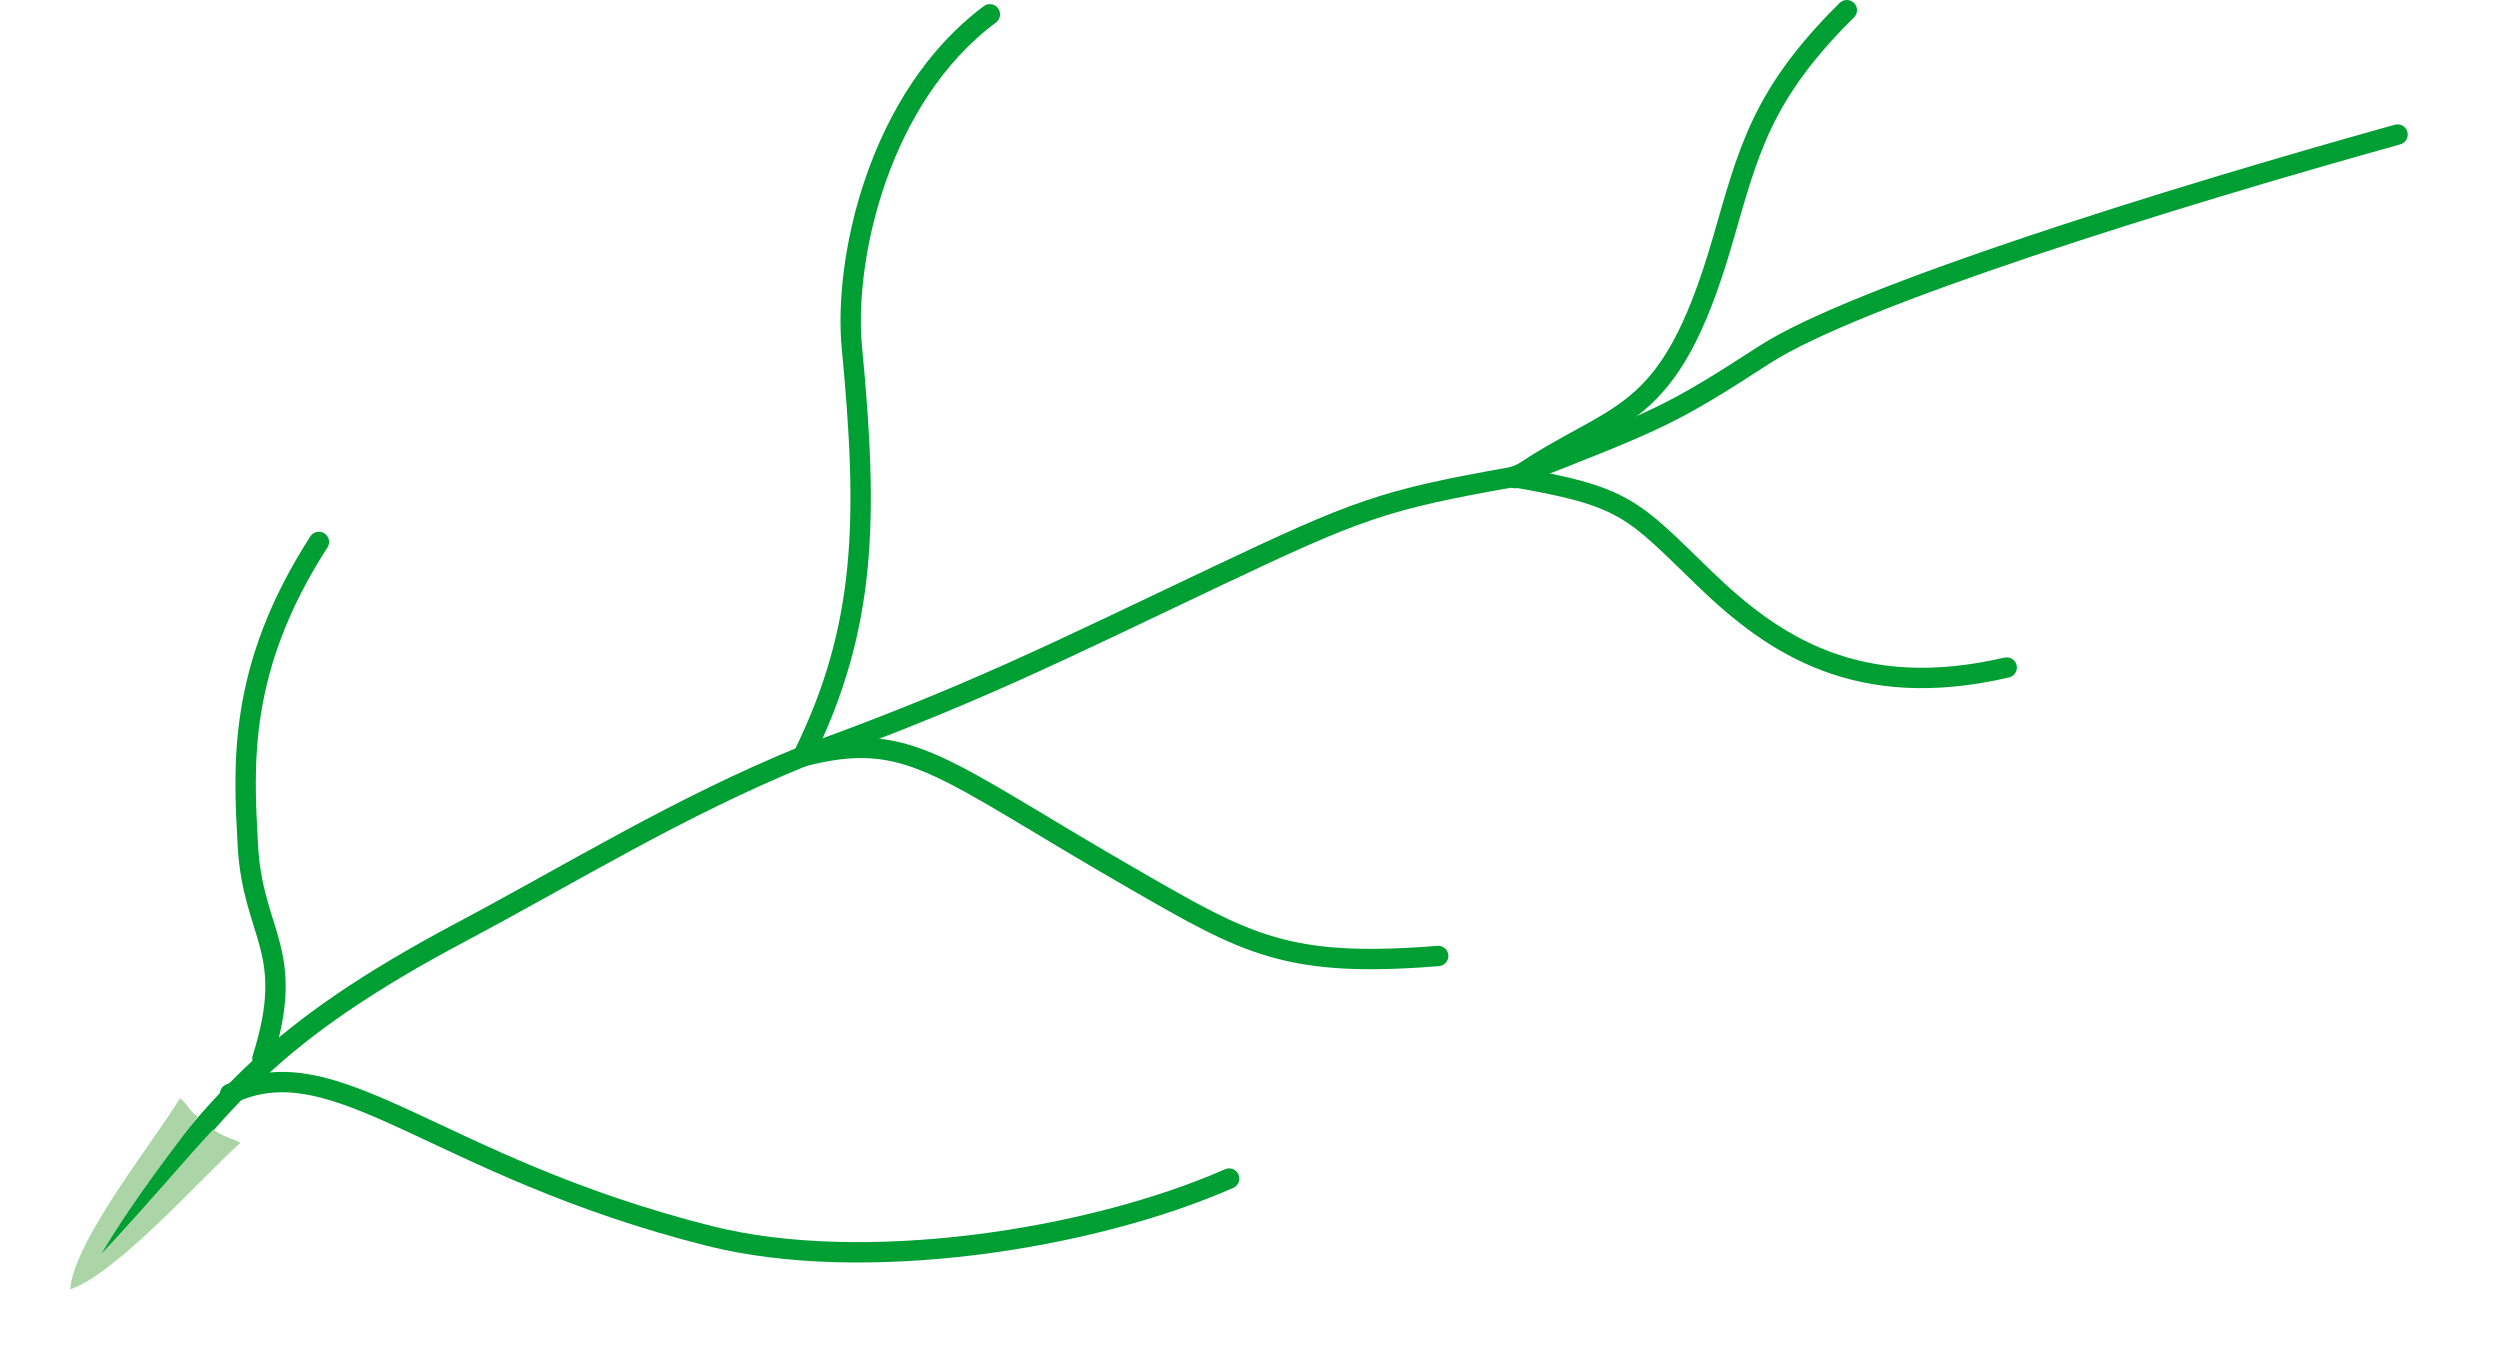
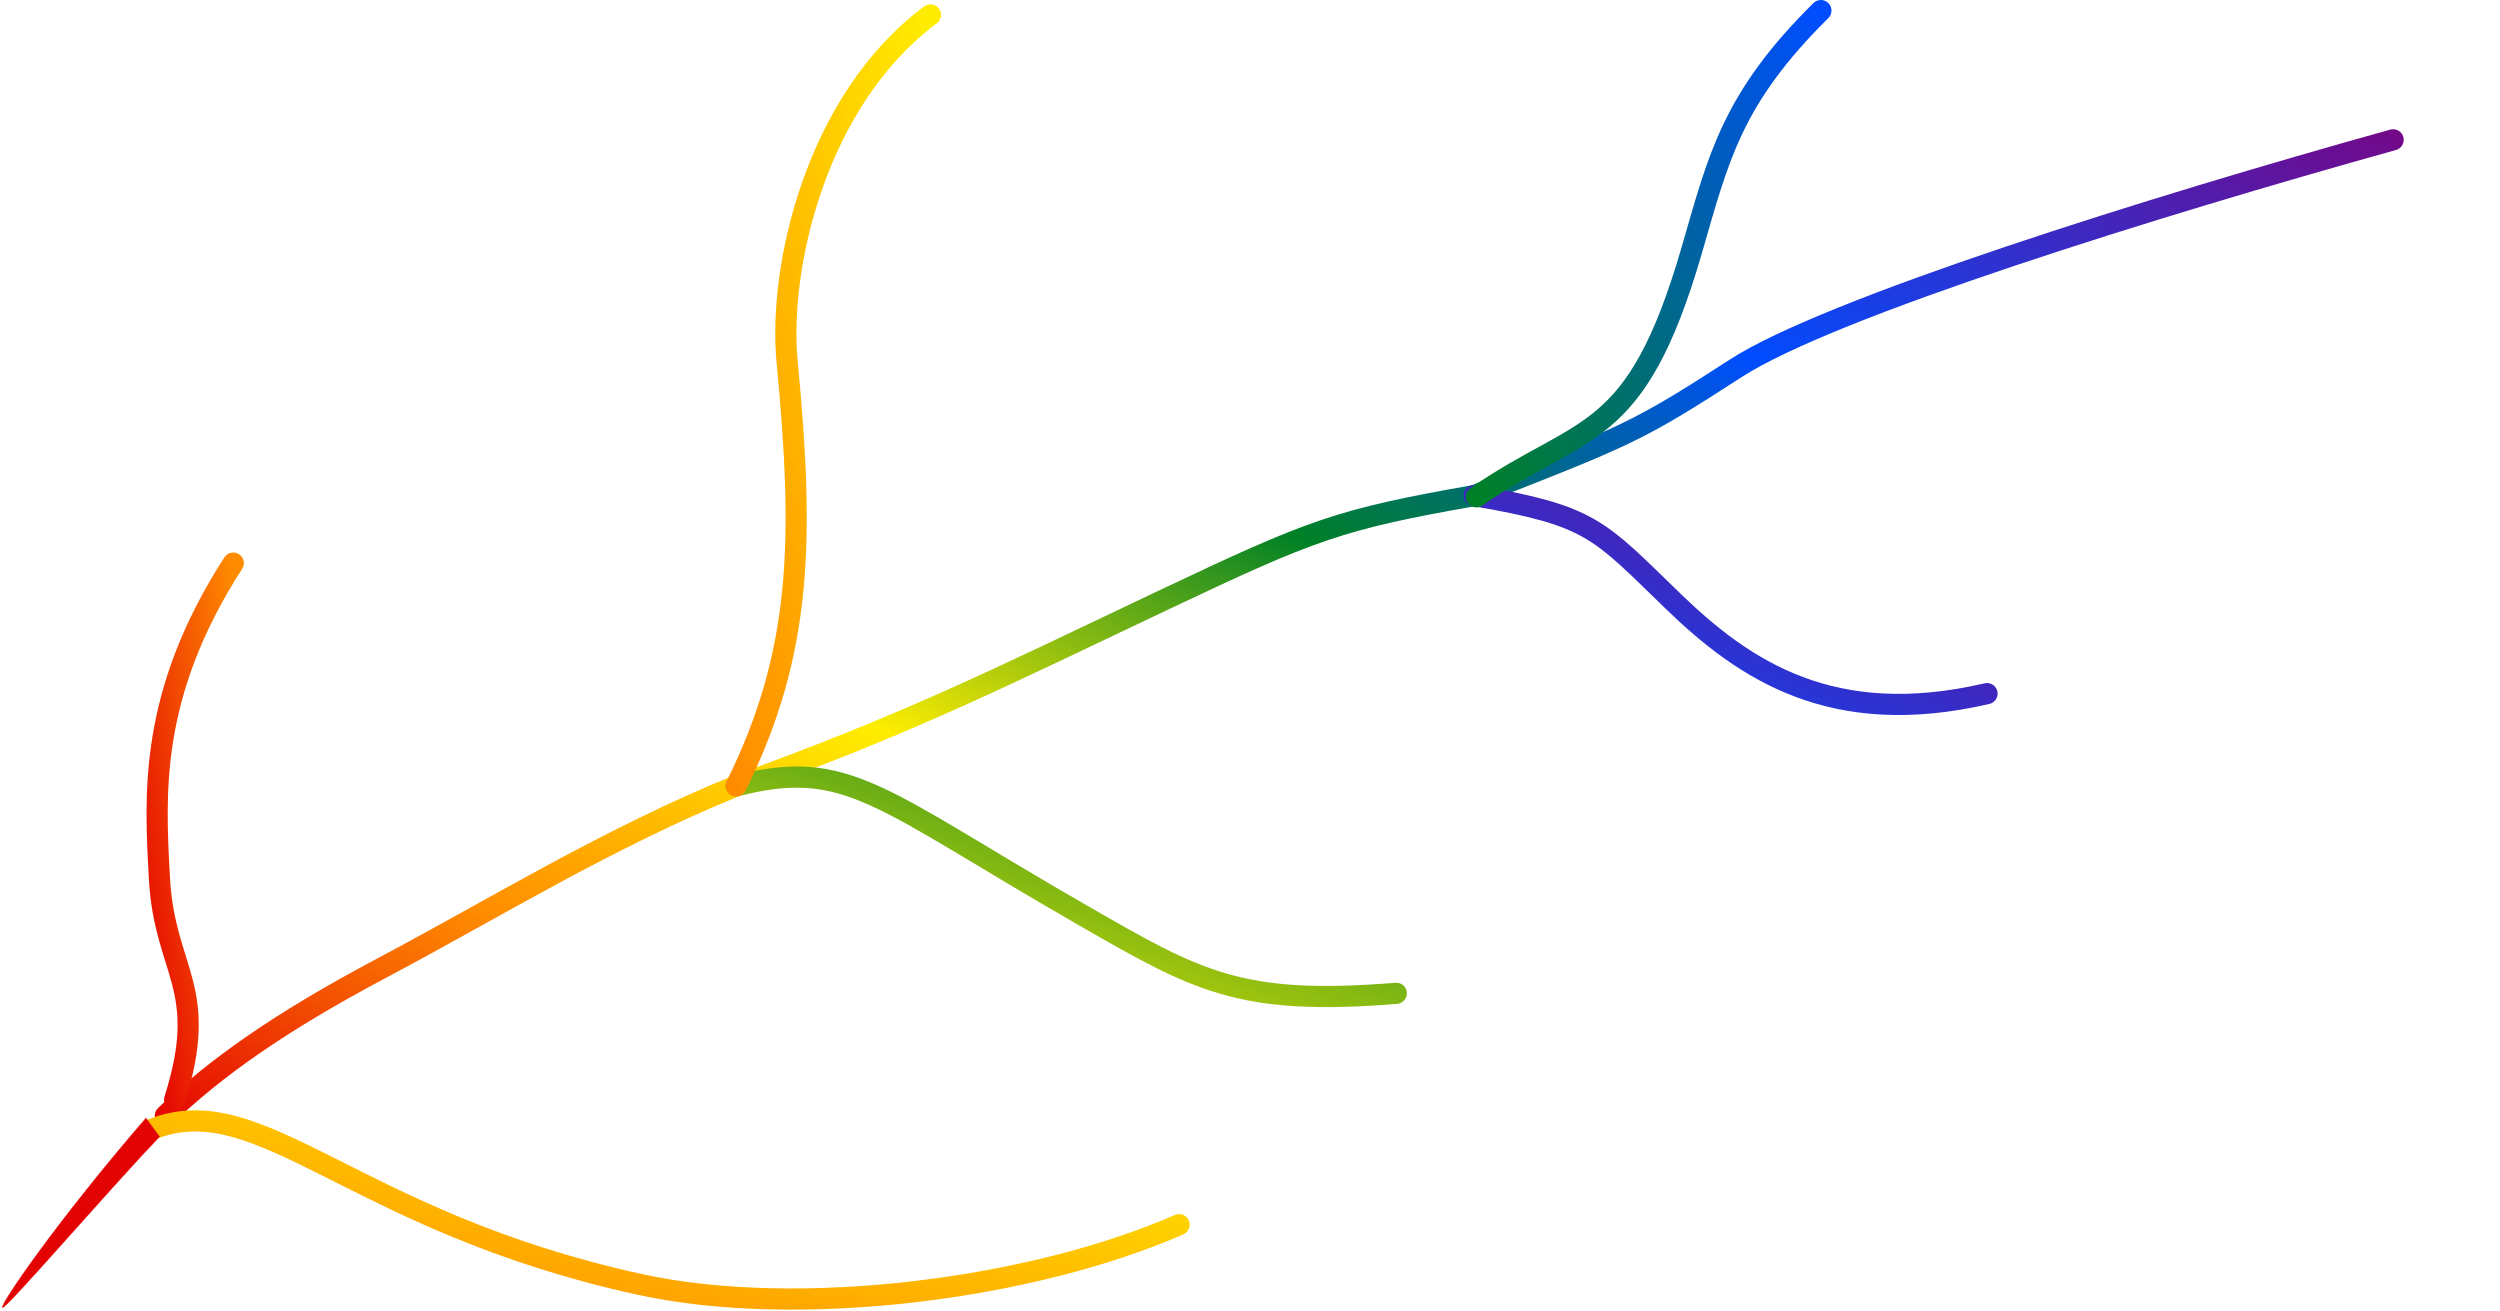
- <svg xmlns="http://www.w3.org/2000/svg" width="100%" height="100%" viewBox="0 0 3324 1802" version="1.1" xml:space="preserve" style="fill-rule:evenodd;clip-rule:evenodd;stroke-linecap:round;stroke-miterlimit:10;">
-   <g transform="matrix(1,0,0,1,-9166.53,-1710.87)">
+ <svg xmlns="http://www.w3.org/2000/svg" width="100%" height="100%" viewBox="0 0 3199 1677" version="1.1" xml:space="preserve" style="fill-rule:evenodd;clip-rule:evenodd;stroke-linecap:round;stroke-linejoin:round;stroke-miterlimit:1.5;">
+   <defs>
+     <linearGradient id="prideMain" x1="0%" y1="100%" x2="100%" y2="0%">
+       <stop offset="0%" stop-color="#E40303" />
+       <stop offset="18%" stop-color="#FF8C00" />
+       <stop offset="36%" stop-color="#FFED00" />
+       <stop offset="55%" stop-color="#008026" />
+       <stop offset="74%" stop-color="#004DFF" />
+       <stop offset="100%" stop-color="#750787" />
+     </linearGradient>
+     <linearGradient id="prideRedOrange" x1="0%" y1="100%" x2="100%" y2="0%">
+       <stop offset="0%" stop-color="#E40303" />
+       <stop offset="100%" stop-color="#FF8C00" />
+     </linearGradient>
+     <linearGradient id="prideOrangeYellow" x1="0%" y1="100%" x2="100%" y2="0%">
+       <stop offset="0%" stop-color="#FF8C00" />
+       <stop offset="100%" stop-color="#FFED00" />
+     </linearGradient>
+     <linearGradient id="prideYellowGreen" x1="0%" y1="100%" x2="100%" y2="0%">
+       <stop offset="0%" stop-color="#FFED00" />
+       <stop offset="100%" stop-color="#008026" />
+     </linearGradient>
+     <linearGradient id="prideGreenBlue" x1="0%" y1="100%" x2="100%" y2="0%">
+       <stop offset="0%" stop-color="#008026" />
+       <stop offset="100%" stop-color="#004DFF" />
+     </linearGradient>
+     <linearGradient id="prideBluePurple" x1="0%" y1="100%" x2="100%" y2="0%">
+       <stop offset="0%" stop-color="#004DFF" />
+       <stop offset="100%" stop-color="#750787" />
+     </linearGradient>
+   </defs>
+   <g transform="matrix(1,0,0,1,-9292.05,-1710.87)">
    <g transform="matrix(2.21204,0,0,2.21204,-239.791,-4774.72)">
      <g id="veins">
        <g id="veins-NW" transform="matrix(0.564712,0,0,0.564712,4108.01,2604.74)">
-           <path d="M364.505,1912.38C374.452,1899.77 383.733,1887.63 392.846,1876.16C492.382,1750.86 543.051,1679.36 746.925,1571.19C864.982,1508.55 977.461,1438.72 1110.14,1384.49C1289.24,1319.87 1379.87,1273.72 1549.51,1193.35C1700.52,1121.81 1727.57,1111.53 1866.1,1087.1C2023.34,1025.65 2033.59,1021.73 2134.04,956.732C2230.11,894.571 2562.92,790.76 2807.5,722.634" style="fill:none;stroke:rgb(0,159,51);stroke-width:21.68px;" />
+           <path d="M532.904,1730.11C528.567,1734.23 521.699,1734.06 517.578,1729.72C513.457,1725.38 513.632,1718.52 517.97,1714.39C569.995,1664.96 635.144,1618.22 741.844,1561.61C860.214,1498.81 973.008,1428.83 1106.25,1374.36L1106.46,1374.29C1285.17,1309.81 1375.59,1263.75 1544.86,1183.56C1696.8,1111.58 1724.34,1101.12 1863.15,1076.62C2018.28,1015.99 2028.65,1012.01 2128.15,947.63C2224.66,885.186 2558.89,780.628 2804.6,712.191C2810.36,710.585 2816.34,713.961 2817.95,719.725C2819.55,725.489 2816.18,731.472 2810.41,733.077C2566.95,800.892 2235.56,903.956 2139.93,965.833C2038.74,1031.3 2028.43,1035.3 1870.04,1097.2L1869.04,1097.59L1867.98,1097.78C1730.65,1122 1703.85,1132.23 1554.15,1203.15C1384.2,1283.66 1293.38,1329.89 1114.03,1394.61C981.795,1448.68 869.689,1518.33 752.006,1580.76C647.619,1636.15 583.8,1681.75 532.904,1730.11Z" style="fill:url(#prideMain);" />
        </g>
        <g transform="matrix(0.564712,0,0,0.564712,4108.01,2604.74)">
-           <path d="M1866.1,1087.1C1986.67,1107.76 1992.93,1120.82 2070,1195.39C2143.4,1266.4 2233.51,1326.67 2391.48,1289.94" style="fill:none;stroke:rgb(0,159,51);stroke-width:21.68px;stroke-linejoin:round;stroke-miterlimit:1.5;" />
+           <path d="M1866.1,1087.1C1986.67,1107.76 1992.93,1120.82 2070,1195.39C2143.4,1266.4 2233.51,1326.67 2391.48,1289.94" style="fill:none;stroke:url(#prideBluePurple);stroke-width:21.68px;" />
        </g>
        <g transform="matrix(0.564712,0,0,0.564712,4108.01,2604.74)">
-           <path d="M1110.14,1384.49C1224.34,1355.16 1255.59,1396.6 1464.88,1516.86C1582.56,1584.49 1625.77,1609.96 1786.35,1596.95" style="fill:none;stroke:rgb(0,159,51);stroke-width:21.68px;stroke-linejoin:round;stroke-miterlimit:1.5;" />
+           <path d="M1110.14,1384.49C1224.34,1355.16 1255.59,1396.6 1464.88,1516.86C1582.56,1584.49 1625.77,1609.96 1786.35,1596.95" style="fill:none;stroke:url(#prideYellowGreen);stroke-width:21.68px;" />
        </g>
        <g transform="matrix(0.564712,0,0,0.564712,3766.28,2810.01)">
-           <path d="M1105.58,1380.29C1219.27,1326.61 1322.02,1457.49 1616.16,1531.57C1779.22,1572.64 2019.86,1535.99 2169,1470.4" style="fill:none;stroke:rgb(0,159,51);stroke-width:21.68px;stroke-linejoin:round;stroke-miterlimit:1.5;" />
+           <path d="M1116.93,1372.73C1228.48,1328.42 1321.78,1467.19 1616.16,1531.57C1780.43,1567.5 2019.86,1535.99 2169,1470.4" style="fill:none;stroke:url(#prideOrangeYellow);stroke-width:21.68px;" />
        </g>
        <g transform="matrix(0.564712,0,0,0.564712,3508.7,2554.34)">
-           <path d="M1596.17,1795.22C1632.91,1679.66 1585.8,1664.46 1580.62,1568.3C1576.04,1483.51 1569.16,1380.55 1656.26,1245.51" style="fill:none;stroke:rgb(0,159,51);stroke-width:21.68px;stroke-linejoin:round;stroke-miterlimit:1.5;" />
+           <path d="M1596.17,1795.22C1632.91,1679.66 1585.8,1664.46 1580.62,1568.3C1576.04,1483.51 1569.16,1380.55 1656.26,1245.51" style="fill:none;stroke:url(#prideRedOrange);stroke-width:21.68px;" />
        </g>
        <g transform="matrix(0.564712,0,0,0.564712,4108.01,2604.74)">
-           <path d="M1110.14,1384.49C1178.31,1246.6 1179.6,1130.94 1162.31,949.557C1153.26,854.594 1191.03,682.711 1309.15,594.705" style="fill:none;stroke:rgb(0,159,51);stroke-width:21.68px;stroke-linejoin:round;stroke-miterlimit:1.5;" />
+           <path d="M1110.14,1384.49C1178.31,1246.6 1179.6,1130.94 1162.31,949.557C1153.26,854.594 1191.03,682.711 1309.15,594.705" style="fill:none;stroke:url(#prideOrangeYellow);stroke-width:21.68px;" />
        </g>
        <g transform="matrix(0.564712,0,0,0.564712,4108.01,2604.74)">
-           <path d="M1868.42,1088.35C1978.02,1012.56 2031.31,1034.47 2088.91,836.095C2116.41,741.426 2129.66,680.841 2221.29,590.262" style="fill:none;stroke:rgb(0,159,51);stroke-width:21.68px;stroke-linejoin:round;stroke-miterlimit:1.5;" />
+           <path d="M1868.42,1088.35C1978.02,1012.56 2031.31,1034.47 2088.91,836.095C2116.41,741.426 2129.66,680.841 2221.29,590.262" style="fill:none;stroke:url(#prideGreenBlue);stroke-width:21.68px;" />
        </g>
        <g transform="matrix(0.452071,0,0,0.452071,108.403,2158.51)">
-           <path d="M9405.69,3171.26C9414.62,3176.2 9415.76,3186.3 9429.33,3195.47C9399.63,3235.01 9344.53,3305.25 9301.43,3377.95C9365.19,3309.66 9414.54,3250.4 9450,3212.6C9464.26,3223.15 9473.54,3223.51 9486.21,3230.32C9435.35,3275.58 9322.61,3403.81 9259.84,3425.2C9264.81,3360.33 9371.49,3228.4 9405.69,3171.26Z" style="fill:rgb(171,212,167);" />
+           <path d="M9478.81,3141.73C9365.72,3272.66 9292.4,3379.92 9295.28,3383.86C9298.15,3387.8 9427.71,3237.09 9496.06,3165.35L9478.81,3141.73Z" style="fill:#E40303;stroke:#E40303;stroke-width:0.63px;stroke-linejoin:miter;stroke-miterlimit:10;" />
        </g>
      </g>
    </g>
  </g>
</svg>
